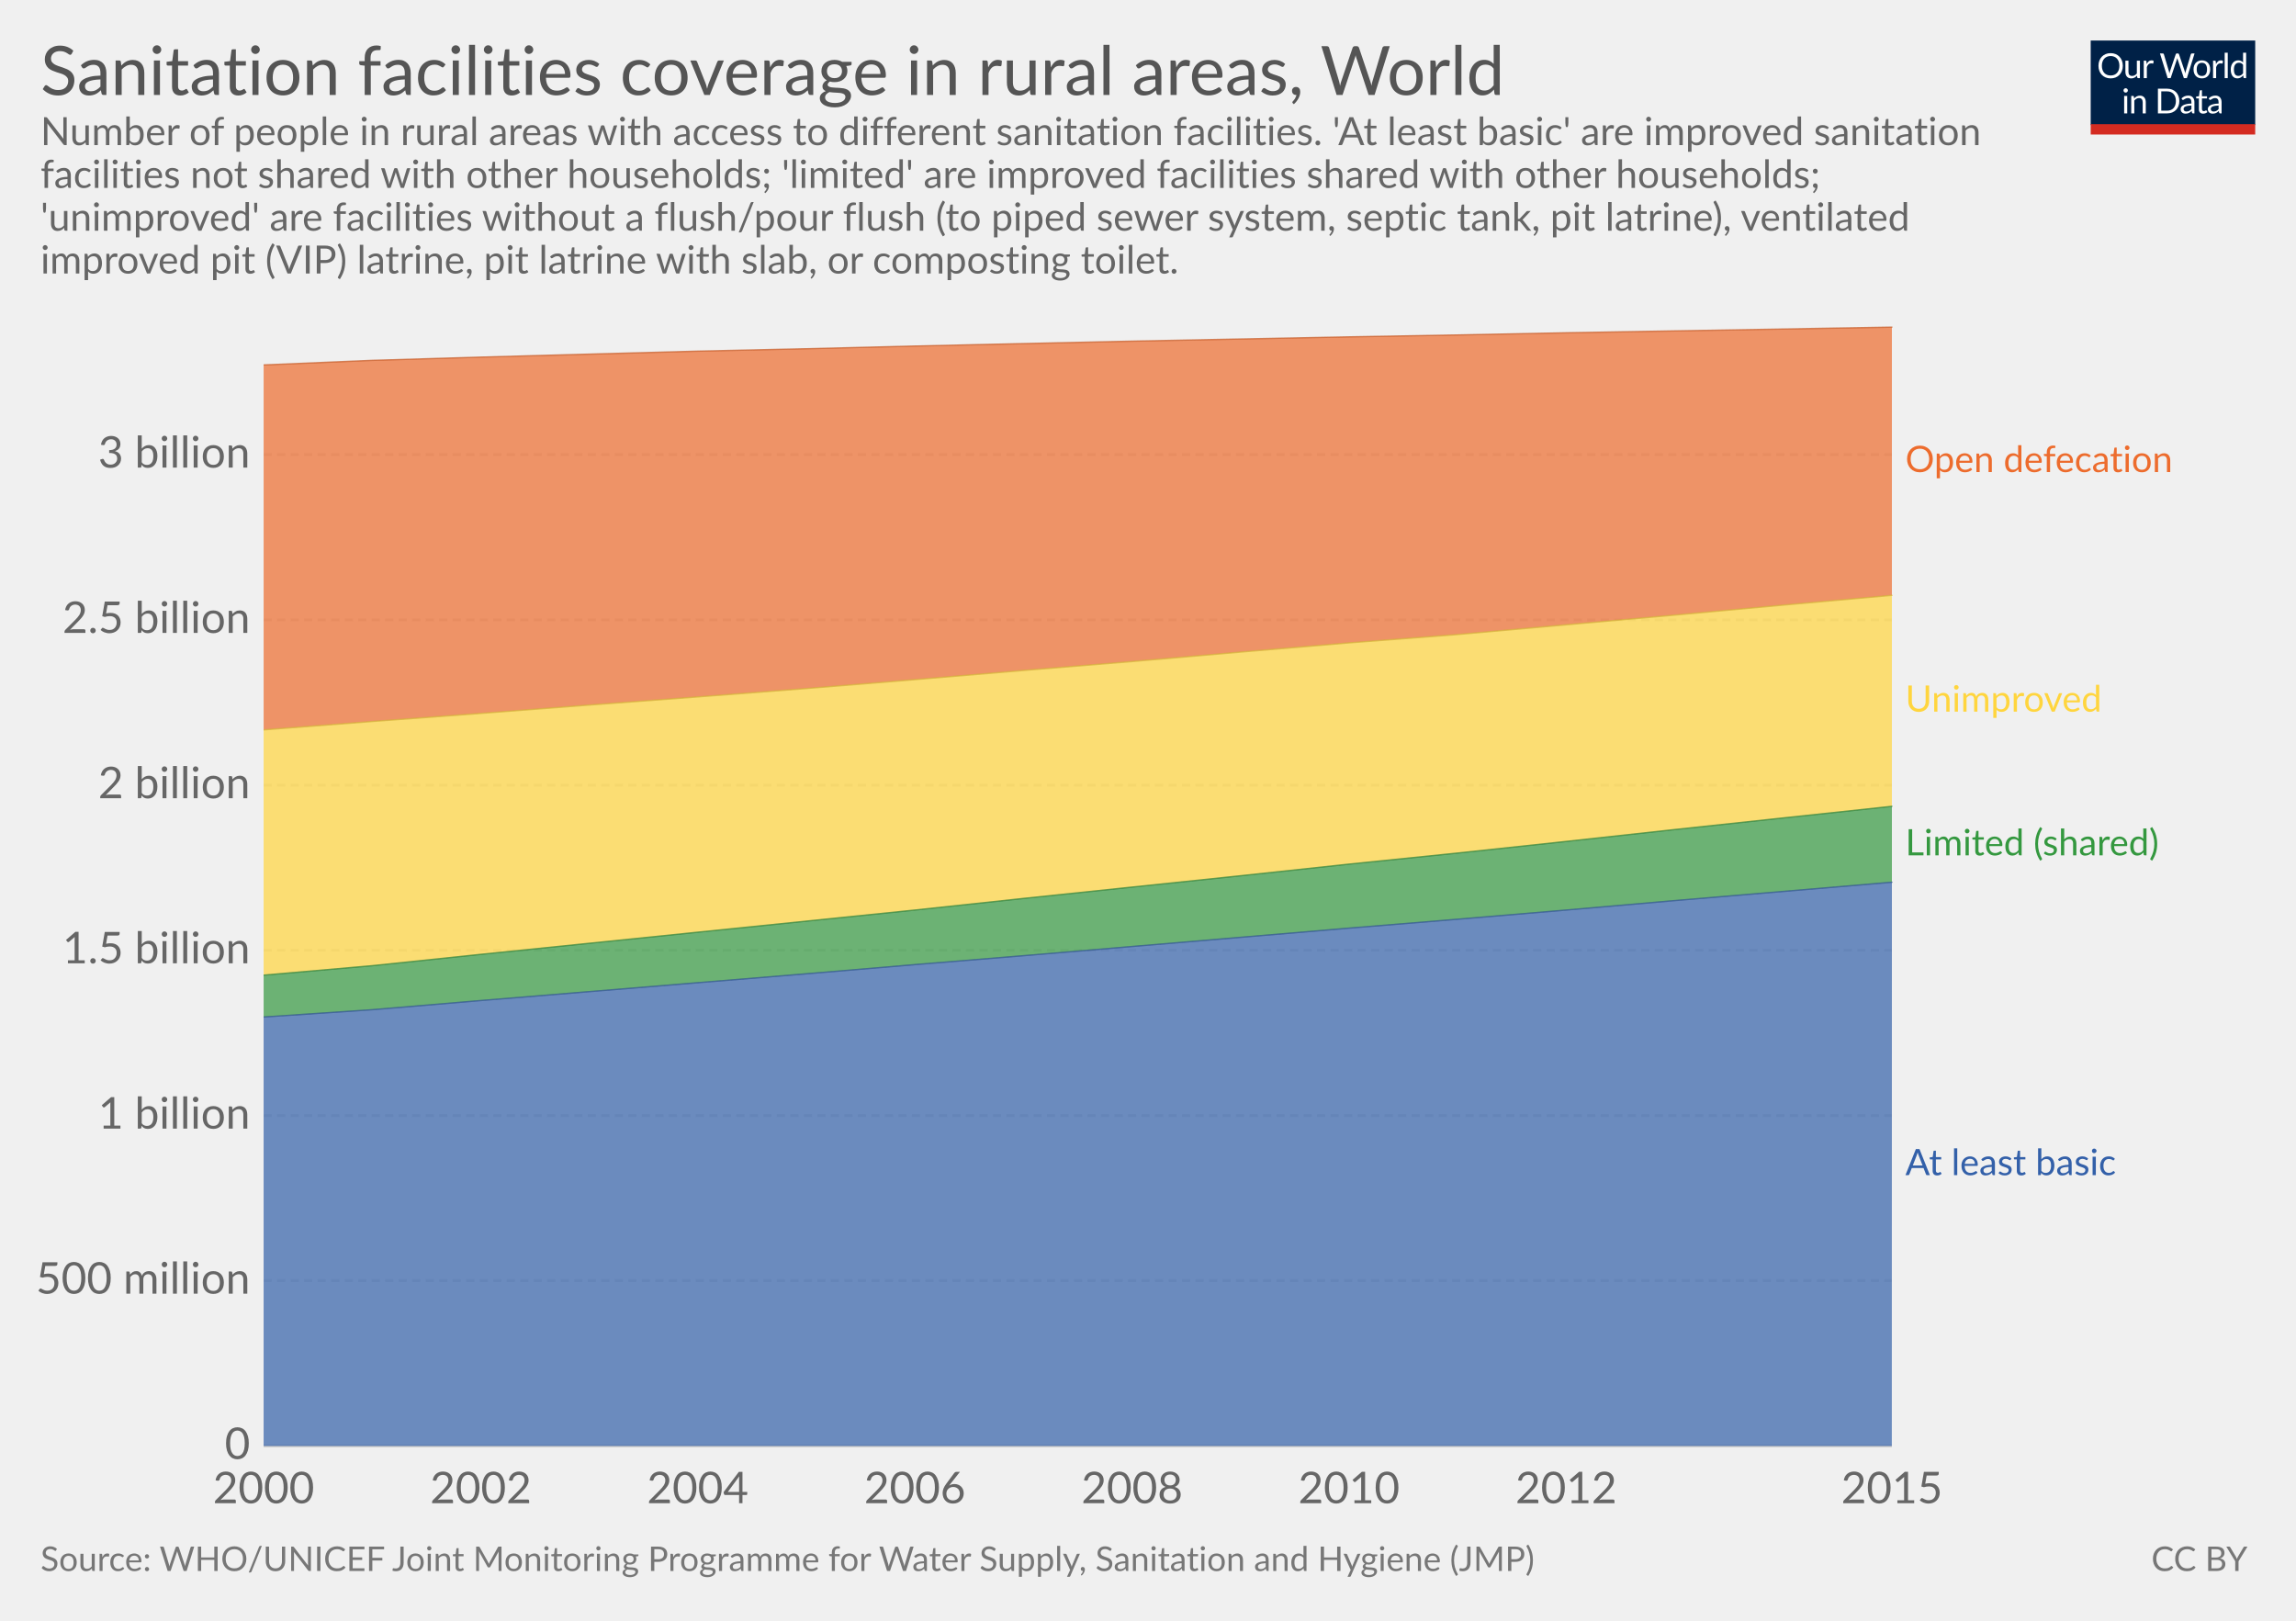
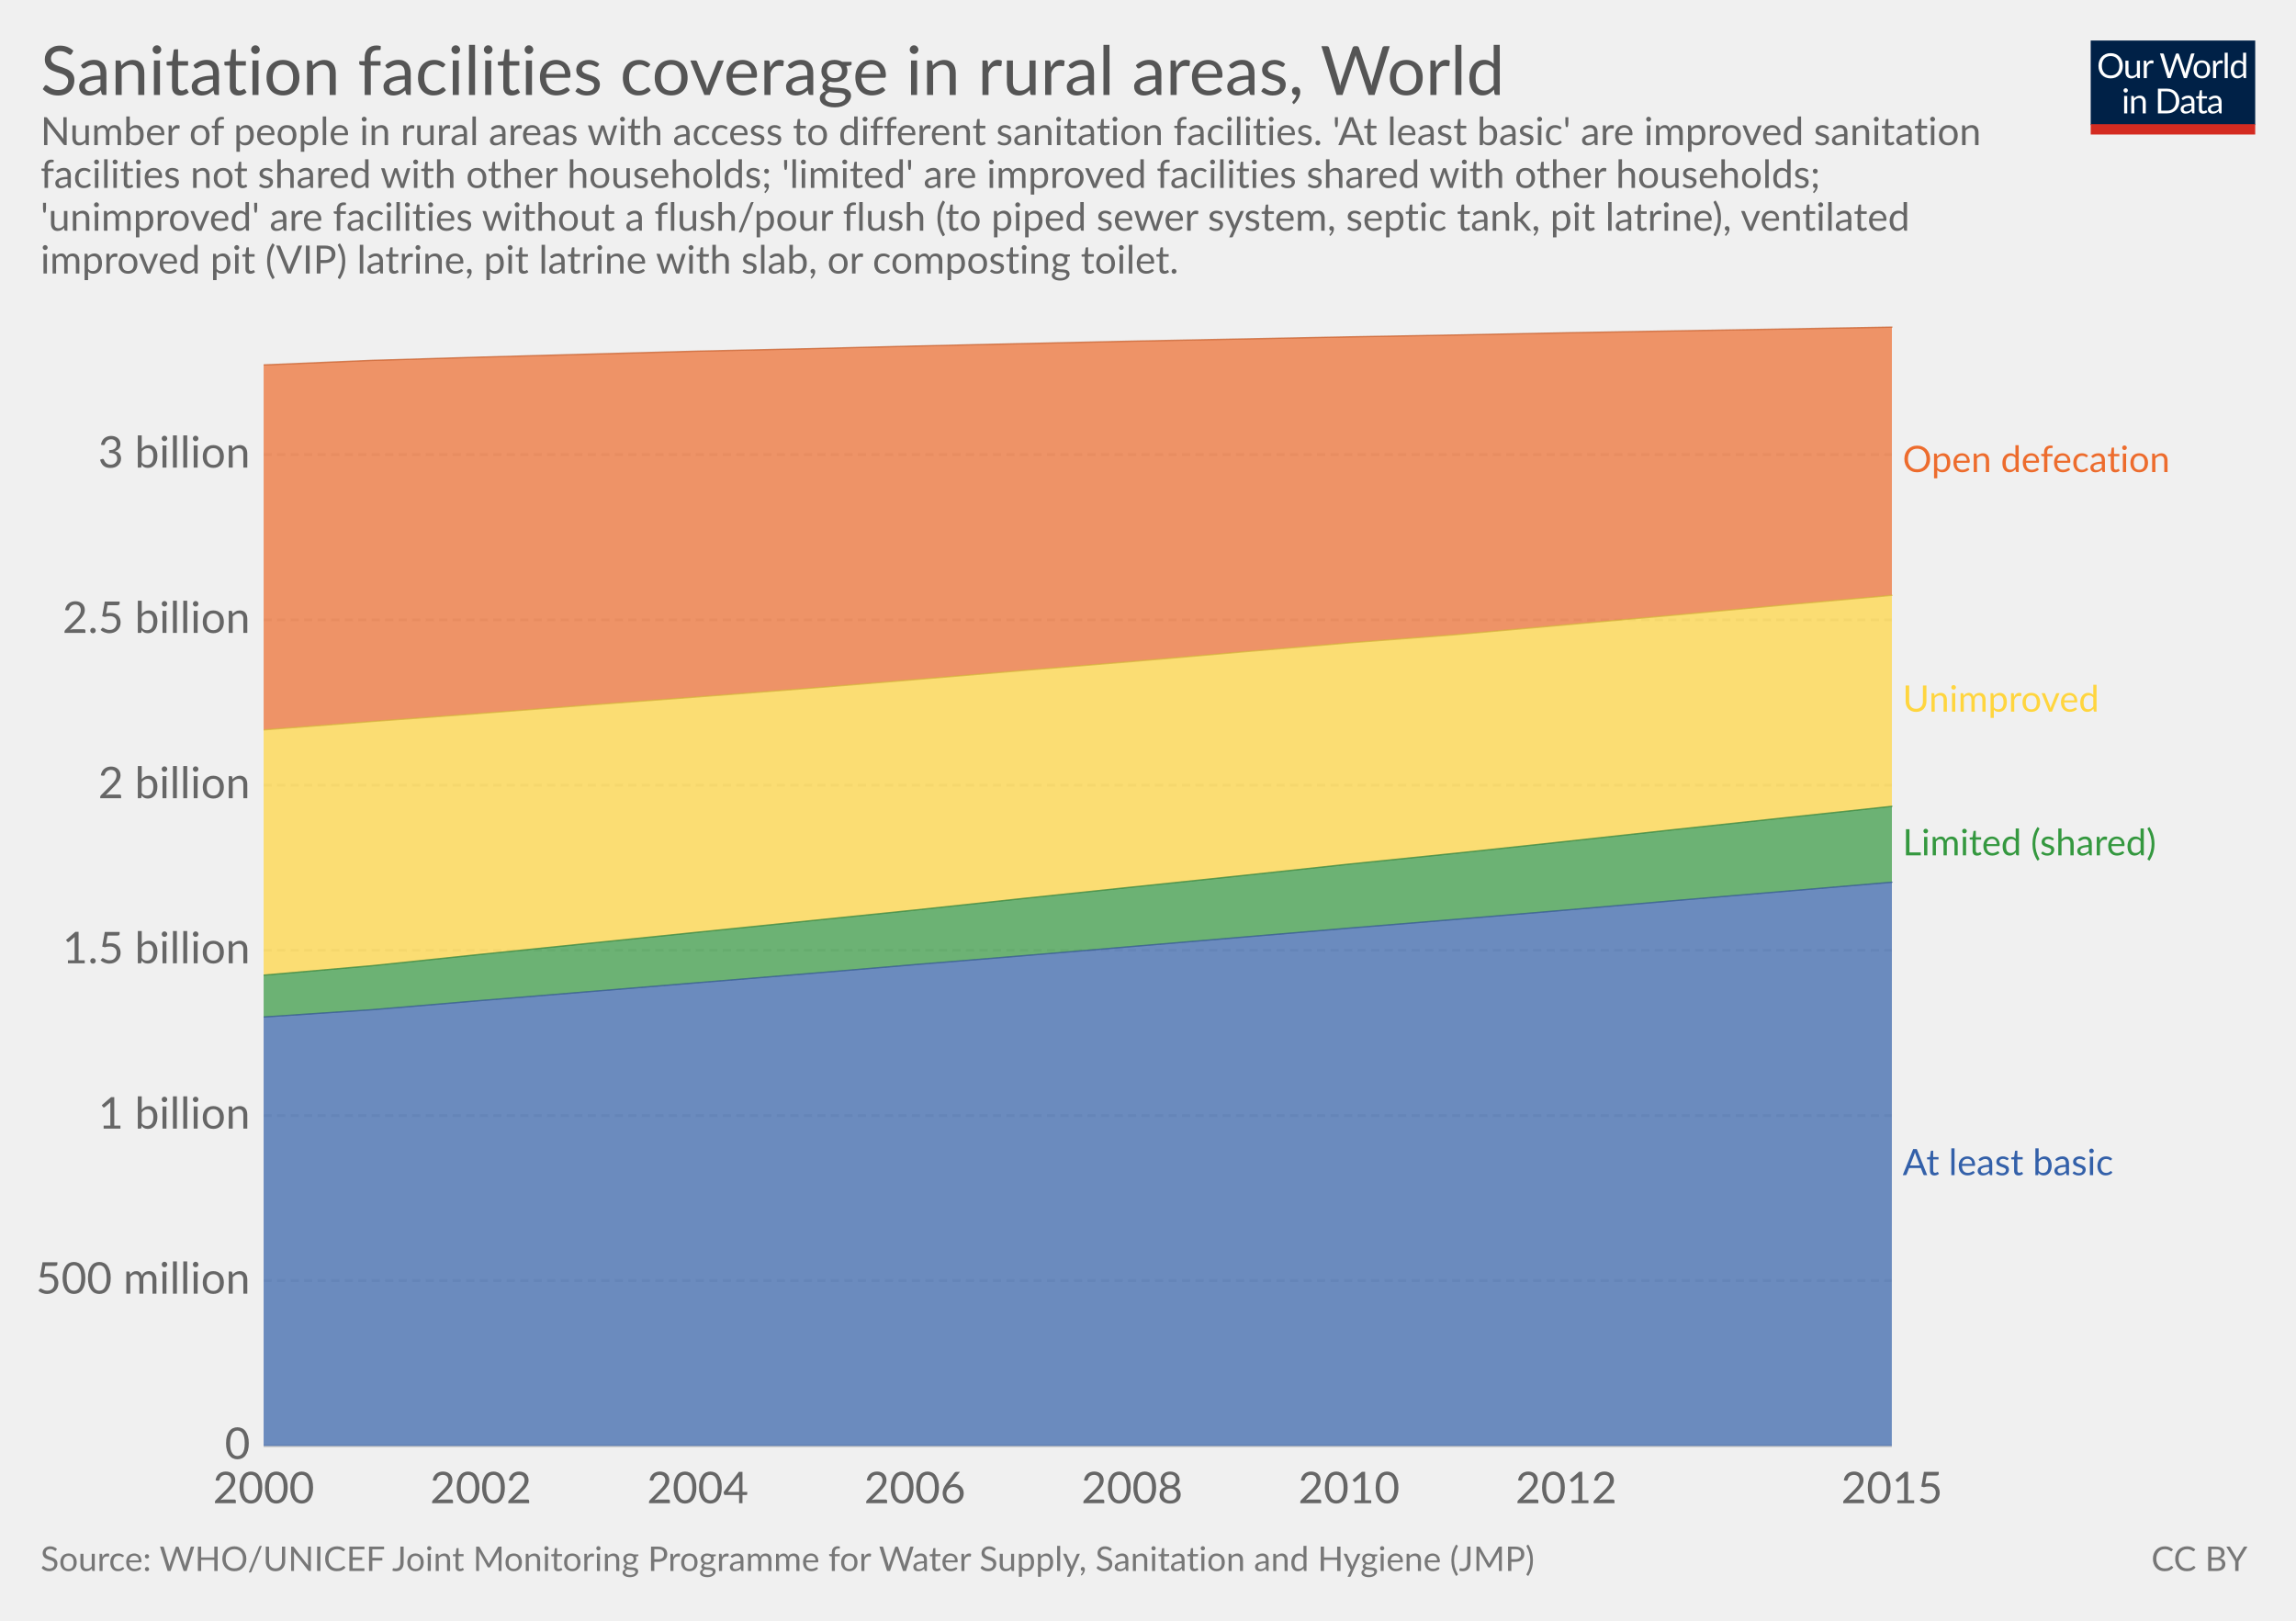
<svg xmlns="http://www.w3.org/2000/svg" version="1.1" style="font-family:Lato, 'Helvetica Neue', Helvetica, Arial, sans-serif;font-size:18px;background-color:white;text-rendering:optimizeLegibility;-webkit-font-smoothing:antialiased" width="850" height="600">
  <g class="HeaderView">
    <g transform="translate(774, 15) scale(0.29)">
      <svg width="210" height="120" viewBox="0 0 210 120" fill="none">
        <g clip-path="url(#clip0)">
          <path d="M0 0H210V107.89H0V0Z" fill="#002147" />
          <path d="M40.979 32.248C40.979 34.609 40.605 36.78 39.857 38.76C39.109 40.725 38.053 42.419 36.689 43.842C35.325 45.265 33.682 46.372 31.761 47.164C29.854 47.941 27.742 48.33 25.425 48.33C23.107 48.33 20.995 47.941 19.089 47.164C17.182 46.372 15.547 45.265 14.183 43.842C12.819 42.419 11.763 40.725 11.015 38.76C10.267 36.78 9.893 34.609 9.893 32.248C9.893 29.887 10.267 27.723 11.015 25.758C11.763 23.778 12.819 22.077 14.183 20.654C15.547 19.217 17.182 18.102 19.089 17.31C20.995 16.518 23.107 16.122 25.425 16.122C27.742 16.122 29.854 16.518 31.761 17.31C33.682 18.102 35.325 19.217 36.689 20.654C38.053 22.077 39.109 23.778 39.857 25.758C40.605 27.723 40.979 29.887 40.979 32.248ZM36.601 32.248C36.601 30.312 36.337 28.574 35.809 27.034C35.281 25.494 34.533 24.196 33.565 23.14C32.597 22.069 31.423 21.248 30.045 20.676C28.666 20.104 27.126 19.818 25.425 19.818C23.738 19.818 22.205 20.104 20.827 20.676C19.448 21.248 18.267 22.069 17.285 23.14C16.317 24.196 15.569 25.494 15.041 27.034C14.513 28.574 14.249 30.312 14.249 32.248C14.249 34.184 14.513 35.922 15.041 37.462C15.569 38.987 16.317 40.285 17.285 41.356C18.267 42.412 19.448 43.226 20.827 43.798C22.205 44.355 23.738 44.634 25.425 44.634C27.126 44.634 28.666 44.355 30.045 43.798C31.423 43.226 32.597 42.412 33.565 41.356C34.533 40.285 35.281 38.987 35.809 37.462C36.337 35.922 36.601 34.184 36.601 32.248ZM62.823 25.714V48H60.491C59.934 48 59.582 47.729 59.435 47.186L59.127 44.788C58.159 45.859 57.074 46.724 55.871 47.384C54.669 48.029 53.29 48.352 51.735 48.352C50.518 48.352 49.44 48.154 48.501 47.758C47.577 47.347 46.8 46.775 46.169 46.042C45.539 45.309 45.062 44.421 44.739 43.38C44.431 42.339 44.277 41.187 44.277 39.926V25.714H48.193V39.926C48.193 41.613 48.575 42.918 49.337 43.842C50.115 44.766 51.295 45.228 52.879 45.228C54.038 45.228 55.116 44.957 56.113 44.414C57.125 43.857 58.057 43.094 58.907 42.126V25.714H62.823ZM71.43 30.18C72.135 28.655 73 27.467 74.027 26.616C75.053 25.751 76.307 25.318 77.789 25.318C78.258 25.318 78.705 25.369 79.131 25.472C79.571 25.575 79.959 25.736 80.297 25.956L80.011 28.882C79.923 29.249 79.703 29.432 79.351 29.432C79.145 29.432 78.845 29.388 78.449 29.3C78.053 29.212 77.605 29.168 77.107 29.168C76.403 29.168 75.772 29.271 75.215 29.476C74.672 29.681 74.181 29.989 73.741 30.4C73.315 30.796 72.927 31.295 72.575 31.896C72.237 32.483 71.929 33.157 71.651 33.92V48H67.713V25.714H69.957C70.382 25.714 70.675 25.795 70.837 25.956C70.998 26.117 71.108 26.396 71.167 26.792L71.43 30.18ZM132.589 16.474L122.755 48H118.927L110.941 23.954C110.867 23.719 110.794 23.47 110.721 23.206C110.662 22.942 110.596 22.663 110.523 22.37C110.449 22.663 110.376 22.942 110.303 23.206C110.23 23.47 110.156 23.719 110.083 23.954L102.053 48H98.225L88.391 16.474H91.933C92.314 16.474 92.629 16.569 92.879 16.76C93.143 16.951 93.311 17.193 93.385 17.486L99.897 39.398C99.999 39.794 100.095 40.219 100.183 40.674C100.285 41.129 100.381 41.613 100.469 42.126C100.571 41.613 100.674 41.129 100.777 40.674C100.894 40.205 101.019 39.779 101.151 39.398L108.565 17.486C108.653 17.237 108.821 17.009 109.071 16.804C109.335 16.584 109.65 16.474 110.017 16.474H111.249C111.63 16.474 111.938 16.569 112.173 16.76C112.407 16.951 112.583 17.193 112.701 17.486L120.093 39.398C120.225 39.779 120.342 40.19 120.445 40.63C120.562 41.07 120.672 41.532 120.775 42.016C120.848 41.532 120.929 41.07 121.017 40.63C121.105 40.19 121.2 39.779 121.303 39.398L127.837 17.486C127.91 17.222 128.072 16.987 128.321 16.782C128.585 16.577 128.9 16.474 129.267 16.474H132.589ZM141.94 25.362C143.568 25.362 145.034 25.633 146.34 26.176C147.645 26.719 148.76 27.489 149.684 28.486C150.608 29.483 151.312 30.693 151.796 32.116C152.294 33.524 152.544 35.101 152.544 36.846C152.544 38.606 152.294 40.19 151.796 41.598C151.312 43.006 150.608 44.209 149.684 45.206C148.76 46.203 147.645 46.973 146.34 47.516C145.034 48.044 143.568 48.308 141.94 48.308C140.297 48.308 138.816 48.044 137.496 47.516C136.19 46.973 135.076 46.203 134.152 45.206C133.228 44.209 132.516 43.006 132.018 41.598C131.534 40.19 131.292 38.606 131.292 36.846C131.292 35.101 131.534 33.524 132.018 32.116C132.516 30.693 133.228 29.483 134.152 28.486C135.076 27.489 136.19 26.719 137.496 26.176C138.816 25.633 140.297 25.362 141.94 25.362ZM141.94 45.25C144.14 45.25 145.782 44.517 146.868 43.05C147.953 41.569 148.496 39.508 148.496 36.868C148.496 34.213 147.953 32.145 146.868 30.664C145.782 29.183 144.14 28.442 141.94 28.442C140.825 28.442 139.85 28.633 139.014 29.014C138.192 29.395 137.503 29.945 136.946 30.664C136.403 31.383 135.992 32.27 135.714 33.326C135.45 34.367 135.318 35.548 135.318 36.868C135.318 39.508 135.86 41.569 136.946 43.05C138.046 44.517 139.71 45.25 141.94 45.25ZM159.908 30.18C160.612 28.655 161.478 27.467 162.504 26.616C163.531 25.751 164.785 25.318 166.266 25.318C166.736 25.318 167.183 25.369 167.608 25.472C168.048 25.575 168.437 25.736 168.774 25.956L168.488 28.882C168.4 29.249 168.18 29.432 167.828 29.432C167.623 29.432 167.322 29.388 166.926 29.3C166.53 29.212 166.083 29.168 165.584 29.168C164.88 29.168 164.25 29.271 163.692 29.476C163.15 29.681 162.658 29.989 162.218 30.4C161.793 30.796 161.404 31.295 161.052 31.896C160.715 32.483 160.407 33.157 160.128 33.92V48H156.19V25.714H158.434C158.86 25.714 159.153 25.795 159.314 25.956C159.476 26.117 159.586 26.396 159.644 26.792L159.908 30.18ZM174.946 15.594V48H171.03V15.594H174.946ZM194.496 31.016C193.763 30.033 192.971 29.351 192.12 28.97C191.269 28.574 190.316 28.376 189.26 28.376C187.192 28.376 185.601 29.117 184.486 30.598C183.371 32.079 182.814 34.191 182.814 36.934C182.814 38.386 182.939 39.633 183.188 40.674C183.437 41.701 183.804 42.551 184.288 43.226C184.772 43.886 185.366 44.37 186.07 44.678C186.774 44.986 187.573 45.14 188.468 45.14C189.759 45.14 190.881 44.847 191.834 44.26C192.802 43.673 193.689 42.845 194.496 41.774V31.016ZM198.412 15.594V48H196.08C195.523 48 195.171 47.729 195.024 47.186L194.672 44.48C193.719 45.624 192.633 46.548 191.416 47.252C190.199 47.956 188.791 48.308 187.192 48.308C185.916 48.308 184.757 48.066 183.716 47.582C182.675 47.083 181.787 46.357 181.054 45.404C180.321 44.451 179.756 43.263 179.36 41.84C178.964 40.417 178.766 38.782 178.766 36.934C178.766 35.291 178.986 33.766 179.426 32.358C179.866 30.935 180.497 29.703 181.318 28.662C182.139 27.621 183.144 26.807 184.332 26.22C185.535 25.619 186.884 25.318 188.38 25.318C189.744 25.318 190.91 25.553 191.878 26.022C192.861 26.477 193.733 27.115 194.496 27.936V15.594H198.412ZM46.614 70.714V93H42.698V70.714H46.614ZM47.45 63.718C47.45 64.099 47.369 64.459 47.208 64.796C47.061 65.119 46.856 65.412 46.592 65.676C46.343 65.925 46.042 66.123 45.69 66.27C45.352 66.417 44.993 66.49 44.612 66.49C44.23 66.49 43.871 66.417 43.534 66.27C43.211 66.123 42.925 65.925 42.676 65.676C42.426 65.412 42.228 65.119 42.082 64.796C41.935 64.459 41.862 64.099 41.862 63.718C41.862 63.337 41.935 62.977 42.082 62.64C42.228 62.288 42.426 61.987 42.676 61.738C42.925 61.474 43.211 61.269 43.534 61.122C43.871 60.975 44.23 60.902 44.612 60.902C44.993 60.902 45.352 60.975 45.69 61.122C46.042 61.269 46.343 61.474 46.592 61.738C46.856 61.987 47.061 62.288 47.208 62.64C47.369 62.977 47.45 63.337 47.45 63.718ZM55.424 73.948C55.908 73.405 56.422 72.914 56.964 72.474C57.507 72.034 58.079 71.66 58.68 71.352C59.296 71.029 59.941 70.787 60.616 70.626C61.306 70.45 62.046 70.362 62.838 70.362C64.055 70.362 65.126 70.567 66.05 70.978C66.989 71.374 67.766 71.946 68.382 72.694C69.013 73.427 69.49 74.315 69.812 75.356C70.135 76.397 70.296 77.549 70.296 78.81V93H66.358V78.81C66.358 77.123 65.969 75.818 65.192 74.894C64.43 73.955 63.264 73.486 61.694 73.486C60.535 73.486 59.45 73.765 58.438 74.322C57.441 74.879 56.517 75.635 55.666 76.588V93H51.728V70.714H54.082C54.639 70.714 54.984 70.985 55.116 71.528L55.424 73.948ZM113.129 77.248C113.129 79.609 112.755 81.758 112.007 83.694C111.259 85.63 110.203 87.287 108.839 88.666C107.475 90.045 105.832 91.115 103.911 91.878C102.004 92.626 99.892 93 97.575 93H85.805V61.474H97.575C99.892 61.474 102.004 61.855 103.911 62.618C105.832 63.366 107.475 64.437 108.839 65.83C110.203 67.209 111.259 68.866 112.007 70.802C112.755 72.738 113.129 74.887 113.129 77.248ZM108.751 77.248C108.751 75.312 108.487 73.581 107.959 72.056C107.431 70.531 106.683 69.24 105.715 68.184C104.747 67.128 103.574 66.321 102.195 65.764C100.816 65.207 99.276 64.928 97.575 64.928H90.073V89.546H97.575C99.276 89.546 100.816 89.267 102.195 88.71C103.574 88.153 104.747 87.353 105.715 86.312C106.683 85.256 107.431 83.965 107.959 82.44C108.487 80.915 108.751 79.184 108.751 77.248ZM128.553 82.968C126.749 83.027 125.209 83.173 123.933 83.408C122.672 83.628 121.638 83.921 120.831 84.288C120.039 84.655 119.46 85.087 119.093 85.586C118.741 86.085 118.565 86.642 118.565 87.258C118.565 87.845 118.661 88.351 118.851 88.776C119.042 89.201 119.299 89.553 119.621 89.832C119.959 90.096 120.347 90.294 120.787 90.426C121.242 90.543 121.726 90.602 122.239 90.602C122.929 90.602 123.559 90.536 124.131 90.404C124.703 90.257 125.239 90.052 125.737 89.788C126.251 89.524 126.735 89.209 127.189 88.842C127.659 88.475 128.113 88.057 128.553 87.588V82.968ZM115.903 73.86C117.135 72.672 118.463 71.785 119.885 71.198C121.308 70.611 122.885 70.318 124.615 70.318C125.862 70.318 126.969 70.523 127.937 70.934C128.905 71.345 129.719 71.917 130.379 72.65C131.039 73.383 131.538 74.271 131.875 75.312C132.213 76.353 132.381 77.497 132.381 78.744V93H130.643C130.262 93 129.969 92.941 129.763 92.824C129.558 92.692 129.397 92.443 129.279 92.076L128.839 89.964C128.253 90.507 127.681 90.991 127.123 91.416C126.566 91.827 125.979 92.179 125.363 92.472C124.747 92.751 124.087 92.963 123.383 93.11C122.694 93.271 121.924 93.352 121.073 93.352C120.208 93.352 119.394 93.235 118.631 93C117.869 92.751 117.201 92.384 116.629 91.9C116.072 91.416 115.625 90.807 115.287 90.074C114.965 89.326 114.803 88.446 114.803 87.434C114.803 86.554 115.045 85.711 115.529 84.904C116.013 84.083 116.798 83.357 117.883 82.726C118.969 82.095 120.384 81.582 122.129 81.186C123.875 80.775 126.016 80.541 128.553 80.482V78.744C128.553 77.013 128.179 75.708 127.431 74.828C126.683 73.933 125.591 73.486 124.153 73.486C123.185 73.486 122.371 73.611 121.711 73.86C121.066 74.095 120.501 74.366 120.017 74.674C119.548 74.967 119.137 75.239 118.785 75.488C118.448 75.723 118.111 75.84 117.773 75.84C117.509 75.84 117.282 75.774 117.091 75.642C116.901 75.495 116.739 75.319 116.607 75.114L115.903 73.86ZM143.568 93.352C141.808 93.352 140.451 92.861 139.498 91.878C138.559 90.895 138.09 89.48 138.09 87.632V73.992H135.406C135.171 73.992 134.973 73.926 134.812 73.794C134.65 73.647 134.57 73.427 134.57 73.134V71.572L138.222 71.11L139.124 64.224C139.168 64.004 139.263 63.828 139.41 63.696C139.571 63.549 139.776 63.476 140.026 63.476H142.006V71.154H148.452V73.992H142.006V87.368C142.006 88.307 142.233 89.003 142.688 89.458C143.142 89.913 143.729 90.14 144.448 90.14C144.858 90.14 145.21 90.089 145.504 89.986C145.812 89.869 146.076 89.744 146.296 89.612C146.516 89.48 146.699 89.363 146.846 89.26C147.007 89.143 147.146 89.084 147.264 89.084C147.469 89.084 147.652 89.209 147.814 89.458L148.958 91.328C148.283 91.959 147.469 92.457 146.516 92.824C145.562 93.176 144.58 93.352 143.568 93.352ZM163.253 82.968C161.449 83.027 159.909 83.173 158.633 83.408C157.372 83.628 156.338 83.921 155.531 84.288C154.739 84.655 154.16 85.087 153.793 85.586C153.441 86.085 153.265 86.642 153.265 87.258C153.265 87.845 153.36 88.351 153.551 88.776C153.742 89.201 153.998 89.553 154.321 89.832C154.658 90.096 155.047 90.294 155.487 90.426C155.942 90.543 156.426 90.602 156.939 90.602C157.628 90.602 158.259 90.536 158.831 90.404C159.403 90.257 159.938 90.052 160.437 89.788C160.95 89.524 161.434 89.209 161.889 88.842C162.358 88.475 162.813 88.057 163.253 87.588V82.968ZM150.603 73.86C151.835 72.672 153.162 71.785 154.585 71.198C156.008 70.611 157.584 70.318 159.315 70.318C160.562 70.318 161.669 70.523 162.637 70.934C163.605 71.345 164.419 71.917 165.079 72.65C165.739 73.383 166.238 74.271 166.575 75.312C166.912 76.353 167.081 77.497 167.081 78.744V93H165.343C164.962 93 164.668 92.941 164.463 92.824C164.258 92.692 164.096 92.443 163.979 92.076L163.539 89.964C162.952 90.507 162.38 90.991 161.823 91.416C161.266 91.827 160.679 92.179 160.063 92.472C159.447 92.751 158.787 92.963 158.083 93.11C157.394 93.271 156.624 93.352 155.773 93.352C154.908 93.352 154.094 93.235 153.331 93C152.568 92.751 151.901 92.384 151.329 91.9C150.772 91.416 150.324 90.807 149.987 90.074C149.664 89.326 149.503 88.446 149.503 87.434C149.503 86.554 149.745 85.711 150.229 84.904C150.713 84.083 151.498 83.357 152.583 82.726C153.668 82.095 155.084 81.582 156.829 81.186C158.574 80.775 160.716 80.541 163.253 80.482V78.744C163.253 77.013 162.879 75.708 162.131 74.828C161.383 73.933 160.29 73.486 158.853 73.486C157.885 73.486 157.071 73.611 156.411 73.86C155.766 74.095 155.201 74.366 154.717 74.674C154.248 74.967 153.837 75.239 153.485 75.488C153.148 75.723 152.81 75.84 152.473 75.84C152.209 75.84 151.982 75.774 151.791 75.642C151.6 75.495 151.439 75.319 151.307 75.114L150.603 73.86Z" fill="white" />
          <rect y="106.789" width="210" height="13.211" fill="#D42B21" />
        </g>
        <defs>
          <clipPath id="clip0">
            <rect width="210" height="120" fill="white" />
          </clipPath>
        </defs>
      </svg>
    </g>
    <a href="https://ourworldindata.org/grapher/sanitation-facilities-coverage-in-rural-areas" target="_blank">
      <text font-size="25.20" x="15.0" y="35.2" fill="#555">
        <tspan x="15" y="35.16">Sanitation facilities coverage in rural areas, World</tspan>
      </text>
    </a>
    <text font-size="14.40" x="15.0" y="53.7" fill="#666">
      <tspan x="15" y="53.72">Number of people in rural areas with access to different sanitation facilities. 'At least basic' are improved sanitation</tspan>
      <tspan x="15" y="69.56">facilities not shared with other households; 'limited' are improved facilities shared with other households;</tspan>
      <tspan x="15" y="85.4">'unimproved' are facilities without a flush/pour flush (to piped sewer system, septic tank, pit latrine), ventilated</tspan>
      <tspan x="15" y="101.24">improved pit (VIP) latrine, pit latrine with slab, or composting toilet. </tspan>
    </text>
  </g>
  <g class="StackedArea">
    <defs>
-       <clipPath id="boundsClip-1069">
+       <clipPath id="boundsClip-27">
        <rect x="97.598" y="0" width="820" height="870.8" />
      </clipPath>
    </defs>
    <g class="AxisBoxView">
      <g class="HorizontalAxis">
        <text x="97.6" y="556.5" fill="#666" text-anchor="middle" font-size="16.2">2000</text>
        <text x="178" y="556.5" fill="#666" text-anchor="middle" font-size="16.2">2002</text>
        <text x="258.3" y="556.5" fill="#666" text-anchor="middle" font-size="16.2">2004</text>
        <text x="338.7" y="556.5" fill="#666" text-anchor="middle" font-size="16.2">2006</text>
        <text x="419.1" y="556.5" fill="#666" text-anchor="middle" font-size="16.2">2008</text>
        <text x="499.4" y="556.5" fill="#666" text-anchor="middle" font-size="16.2">2010</text>
        <text x="579.8" y="556.5" fill="#666" text-anchor="middle" font-size="16.2">2012</text>
        <text x="700.4" y="556.5" fill="#666" text-anchor="middle" font-size="16.2">2015</text>
      </g>
      <g class="VerticalAxis">
        <text x="92.60" y="535.3" fill="#666" dominant-baseline="middle" text-anchor="end" font-size="16.2">0</text>
        <text x="92.60" y="474.1" fill="#666" dominant-baseline="middle" text-anchor="end" font-size="16.2">500 million</text>
        <text x="92.60" y="413" fill="#666" dominant-baseline="middle" text-anchor="end" font-size="16.2">1 billion</text>
        <text x="92.60" y="351.8" fill="#666" dominant-baseline="middle" text-anchor="end" font-size="16.2">1.5 billion</text>
        <text x="92.60" y="290.7" fill="#666" dominant-baseline="middle" text-anchor="end" font-size="16.2">2 billion</text>
        <text x="92.60" y="229.5" fill="#666" dominant-baseline="middle" text-anchor="end" font-size="16.2">2.5 billion</text>
        <text x="92.60" y="168.3" fill="#666" dominant-baseline="middle" text-anchor="end" font-size="16.2">3 billion</text>
      </g>
      <g class="AxisGridLines">
        <line x1="97.60" y1="535.3" x2="700.37" y2="535.3" stroke="#ccc" />
        <line x1="97.60" y1="474.1" x2="700.37" y2="474.1" stroke="#ddd" stroke-dasharray="3,2" />
        <line x1="97.60" y1="413" x2="700.37" y2="413" stroke="#ddd" stroke-dasharray="3,2" />
        <line x1="97.60" y1="351.8" x2="700.37" y2="351.8" stroke="#ddd" stroke-dasharray="3,2" />
        <line x1="97.60" y1="290.7" x2="700.37" y2="290.7" stroke="#ddd" stroke-dasharray="3,2" />
        <line x1="97.60" y1="229.5" x2="700.37" y2="229.5" stroke="#ddd" stroke-dasharray="3,2" />
        <line x1="97.60" y1="168.3" x2="700.37" y2="168.3" stroke="#ddd" stroke-dasharray="3,2" />
      </g>
    </g>
-     <g clip-path="url(#boundsClip-1069)">
-       <g class="HeightedLegend">
+     <g clip-path="url(#boundsClip-27)">
+       <g class="HeightedLegend" style="cursor:default">
        <g class="legendMark">
          <rect x="700.37" y="163.95" width="134.63" height="13.5" fill="#fff" opacity="0" />
-           <text font-size="13.50" x="705.4" y="174.8" fill="#ed6c2d">
-             <tspan x="705.37" y="174.75">Open defecation</tspan>
+           <text font-size="13.50" x="704.4" y="174.8" fill="#ed6c2d">
+             <tspan x="704.37" y="174.75">Open defecation</tspan>
          </text>
        </g>
        <g class="legendMark">
          <rect x="700.37" y="252.65" width="107.9" height="13.5" fill="#fff" opacity="0" />
-           <text font-size="13.50" x="705.4" y="263.4" fill="#ffd53e">
-             <tspan x="705.37" y="263.45">Unimproved</tspan>
+           <text font-size="13.50" x="704.4" y="263.4" fill="#ffd53e">
+             <tspan x="704.37" y="263.45">Unimproved</tspan>
          </text>
        </g>
        <g class="legendMark">
          <rect x="700.37" y="305.85" width="132.74" height="13.5" fill="#fff" opacity="0" />
-           <text font-size="13.50" x="705.4" y="316.7" fill="#34983f">
-             <tspan x="705.37" y="316.65">Limited (shared)</tspan>
+           <text font-size="13.50" x="704.4" y="316.7" fill="#34983f">
+             <tspan x="704.37" y="316.65">Limited (shared)</tspan>
          </text>
        </g>
        <g class="legendMark">
          <rect x="700.37" y="424.25" width="115.595" height="13.5" fill="#fff" opacity="0" />
-           <text font-size="13.50" x="705.4" y="435.1" fill="#3360a9">
-             <tspan x="705.37" y="435.05">At least basic</tspan>
+           <text font-size="13.50" x="704.4" y="435.1" fill="#3360a9">
+             <tspan x="704.37" y="435.05">At least basic</tspan>
          </text>
        </g>
      </g>
      <g class="Areas">
        <rect x="97.598" y="121.1" width="602.772" height="414.2" opacity="0" fill="rgba(255,255,255,0)" />
        <path class="World_0-area" stroke-linecap="round" d="M97.6 376.5L137.8 373.8L178 370.4L218.2 367.1L258.3 363.8L298.5 360.5L338.7 357.1L378.9 353.8L419.1 350.4L459.3 347L499.4 343.6L539.6 340.3L579.8 336.9L620 333.4L660.2 330L700.4 326.6L700.37 535.3L97.598 535.3" fill="#3360a9" fill-opacity="0.7" />
        <path class="World_2-area" stroke-linecap="round" d="M97.6 361L137.8 357.5L178 353.3L218.2 349.2L258.3 345.1L298.5 341L338.7 336.9L378.9 332.6L419.1 328.4L459.3 324.2L499.4 319.9L539.6 315.8L579.8 311.5L620 307.1L660.2 302.8L700.4 298.5L700.4 326.6L660.2 330L620 333.4L579.8 336.9L539.6 340.3L499.4 343.6L459.3 347L419.1 350.4L378.9 353.8L338.7 357.1L298.5 360.5L258.3 363.8L218.2 367.1L178 370.4L137.8 373.8L97.6 376.5" fill="#34983f" fill-opacity="0.7" />
        <path class="World_3-area" stroke-linecap="round" d="M97.6 270.2L137.8 267.1L178 264.1L218.2 261L258.3 258L298.5 254.9L338.7 251.6L378.9 248.2L419.1 244.9L459.3 241.4L499.4 238L539.6 234.9L579.8 231.3L620 227.7L660.2 224L700.4 220.4L700.4 298.5L660.2 302.8L620 307.1L579.8 311.5L539.6 315.8L499.4 319.9L459.3 324.2L419.1 328.4L378.9 332.6L338.7 336.9L298.5 341L258.3 345.1L218.2 349.2L178 353.3L137.8 357.5L97.6 361" fill="#ffd53e" fill-opacity="0.7" />
        <path class="World_1-area" stroke-linecap="round" d="M97.6 135.1L137.8 133.4L178 132.2L218.2 131.1L258.3 130L298.5 129.1L338.7 128.1L378.9 127.2L419.1 126.3L459.3 125.5L499.4 124.7L539.6 124L579.8 123.2L620 122.5L660.2 121.8L700.4 121.1L700.4 220.4L660.2 224L620 227.7L579.8 231.3L539.6 234.9L499.4 238L459.3 241.4L419.1 244.9L378.9 248.2L338.7 251.6L298.5 254.9L258.3 258L218.2 261L178 264.1L137.8 267.1L97.6 270.2" fill="#ed6c2d" fill-opacity="0.7" />
        <path class="World_0-border" stroke-linecap="round" d="M97.6 376.5L137.8 373.8L178 370.4L218.2 367.1L258.3 363.8L298.5 360.5L338.7 357.1L378.9 353.8L419.1 350.4L459.3 347L499.4 343.6L539.6 340.3L579.8 336.9L620 333.4L660.2 330L700.4 326.6" stroke="rgb(43, 80, 141)" stroke-opacity="0.7" stroke-width="0.5" fill="none" />
        <path class="World_2-border" stroke-linecap="round" d="M97.6 361L137.8 357.5L178 353.3L218.2 349.2L258.3 345.1L298.5 341L338.7 336.9L378.9 332.6L419.1 328.4L459.3 324.2L499.4 319.9L539.6 315.8L579.8 311.5L620 307.1L660.2 302.8L700.4 298.5" stroke="rgb(44, 127, 53)" stroke-opacity="0.7" stroke-width="0.5" fill="none" />
        <path class="World_3-border" stroke-linecap="round" d="M97.6 270.2L137.8 267.1L178 264.1L218.2 261L258.3 258L298.5 254.9L338.7 251.6L378.9 248.2L419.1 244.9L459.3 241.4L499.4 238L539.6 234.9L579.8 231.3L620 227.7L660.2 224L700.4 220.4" stroke="rgb(213, 178, 52)" stroke-opacity="0.7" stroke-width="0.5" fill="none" />
        <path class="World_1-border" stroke-linecap="round" d="M97.6 135.1L137.8 133.4L178 132.2L218.2 131.1L258.3 130L298.5 129.1L338.7 128.1L378.9 127.2L419.1 126.3L459.3 125.5L499.4 124.7L539.6 124L579.8 123.2L620 122.5L660.2 121.8L700.4 121.1" stroke="rgb(198, 90, 38)" stroke-opacity="0.7" stroke-width="0.5" fill="none" />
      </g>
    </g>
  </g>
  <g class="SourcesFooter" style="fill:#777">
    <g class="clickable" style="fill:#777">
      <text font-size="12.60" x="15.0" y="581.6">
        <tspan x="15" y="581.58">Source: WHO/UNICEF Joint Monitoring Programme for Water Supply, Sanitation and Hygiene (JMP)</tspan>
      </text>
    </g>
    <text font-size="12.60" x="796.4" y="581.6">
      <tspan x="796.444" y="581.58">
        <a style="fill: #777;" class="cclogo" href="http://creativecommons.org/licenses/by/4.0/deed.en_US" target="_blank">CC BY</a>
      </tspan>
    </text>
  </g>
</svg>
